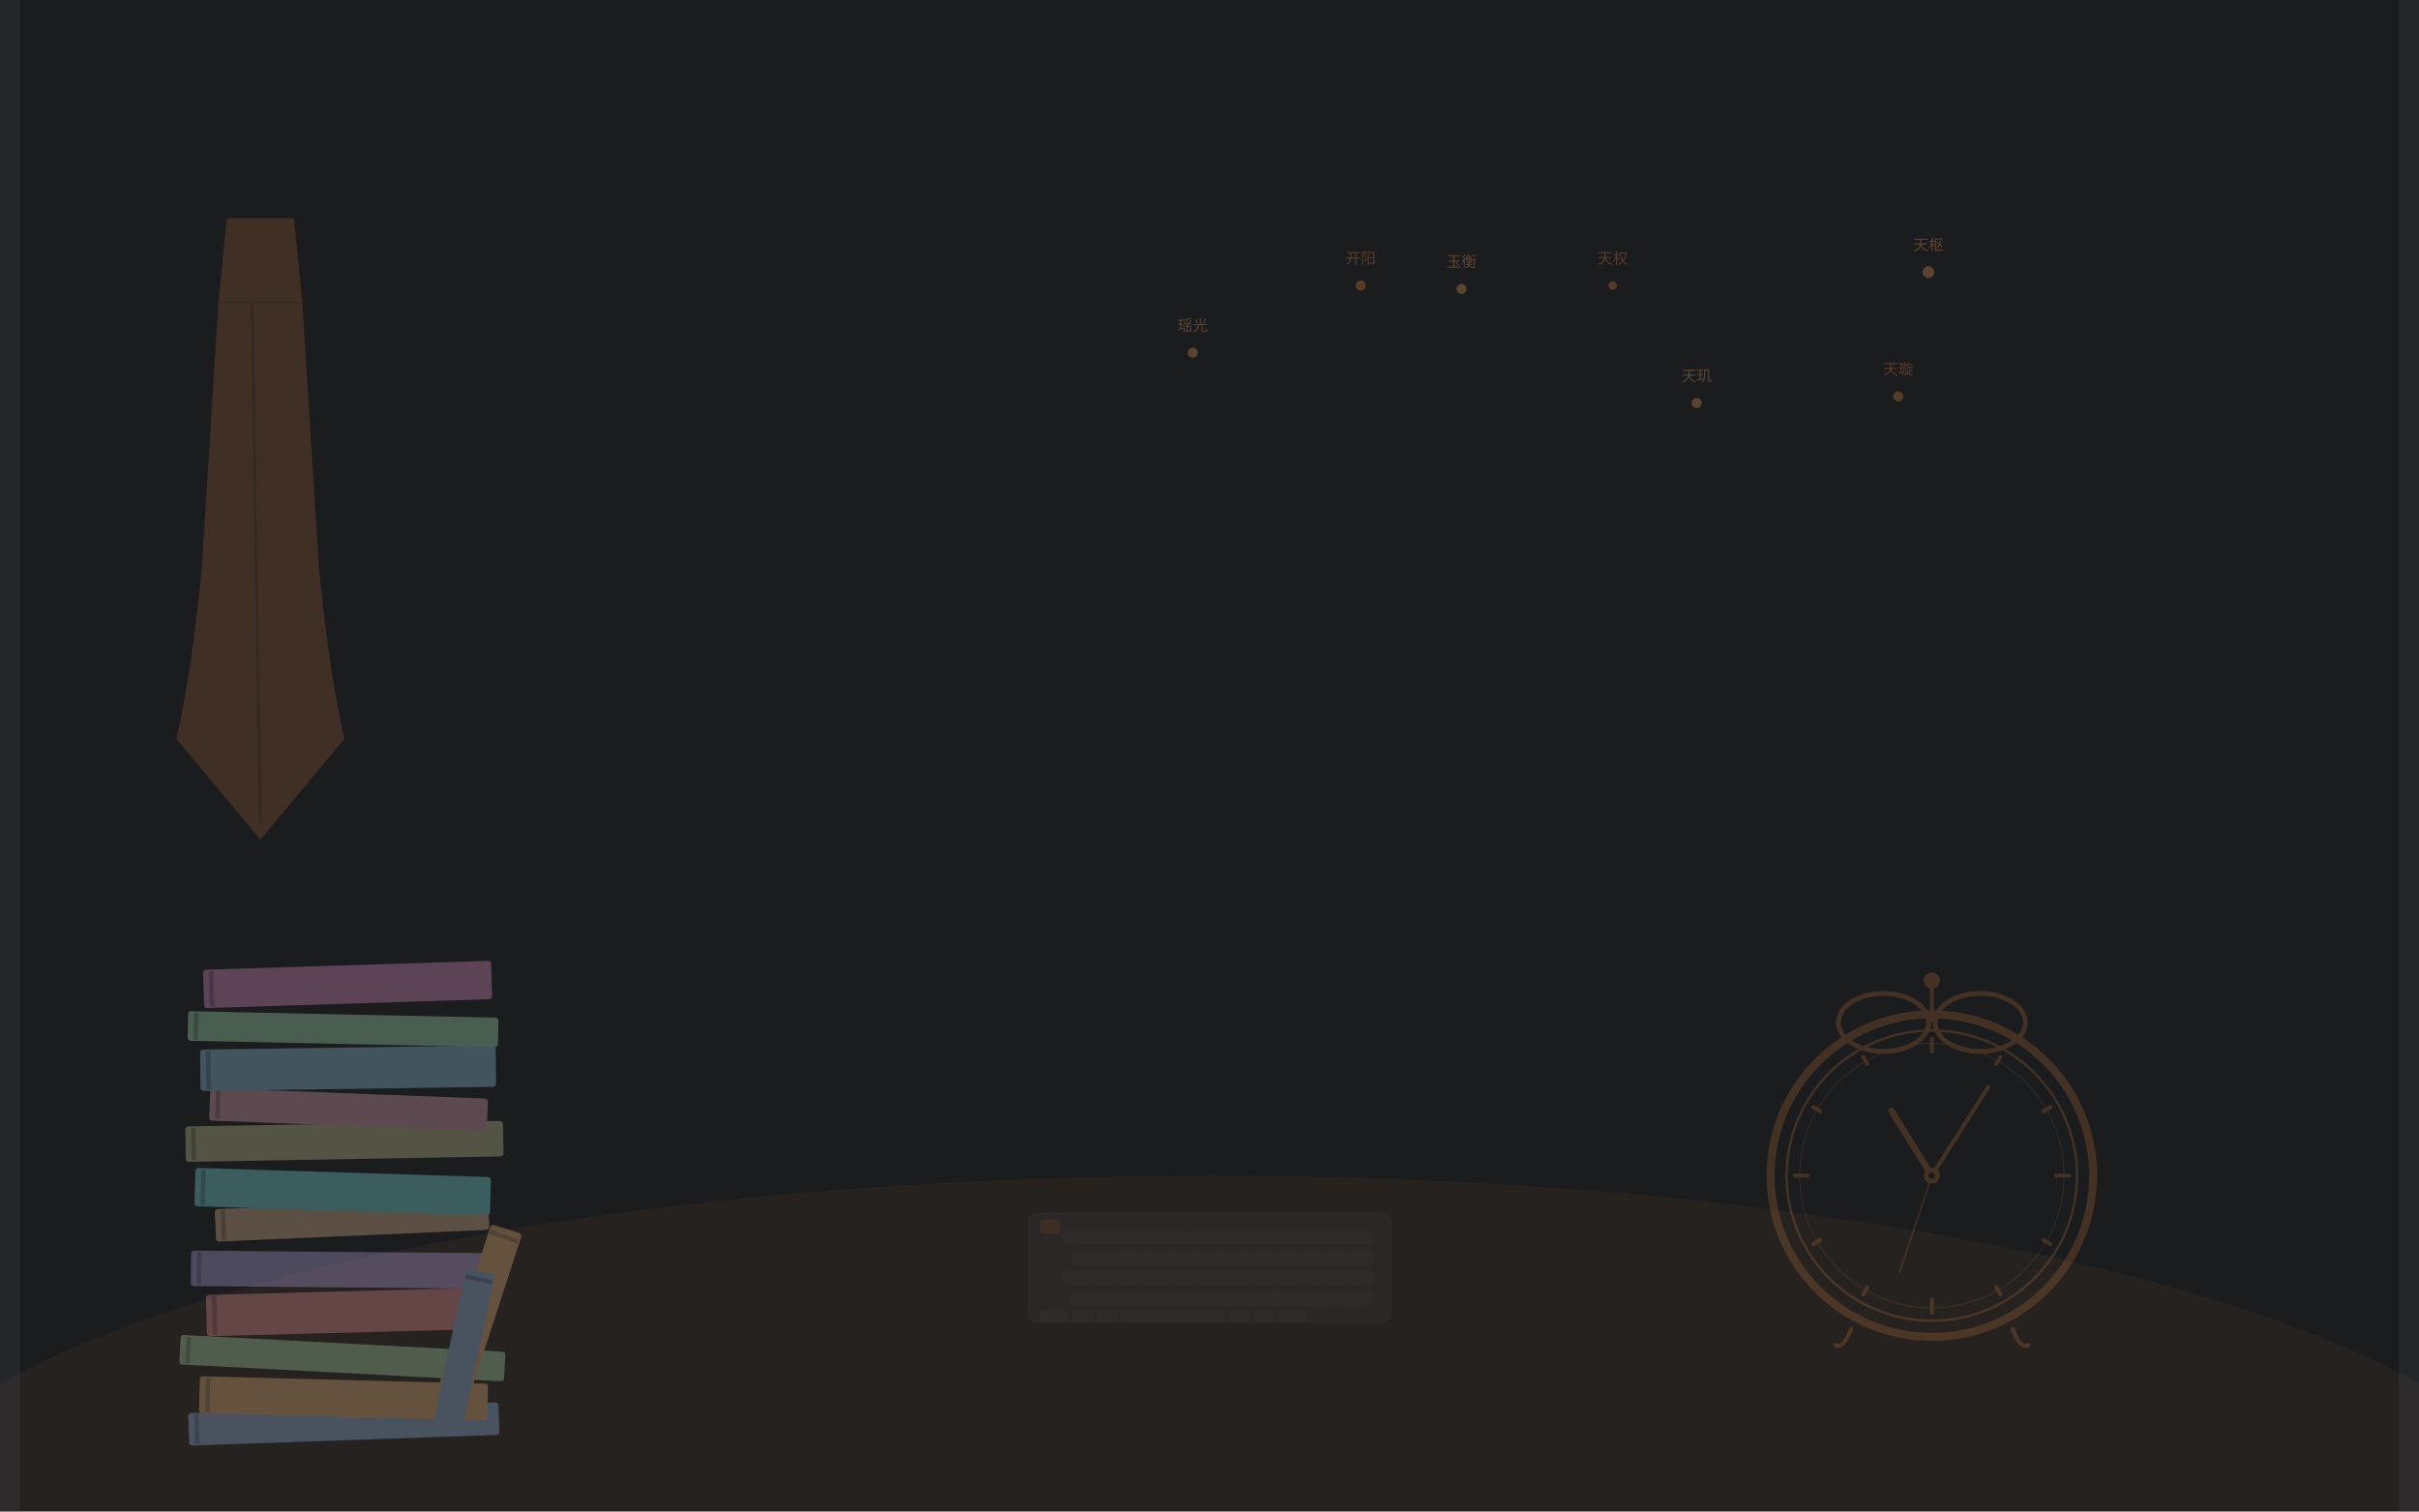
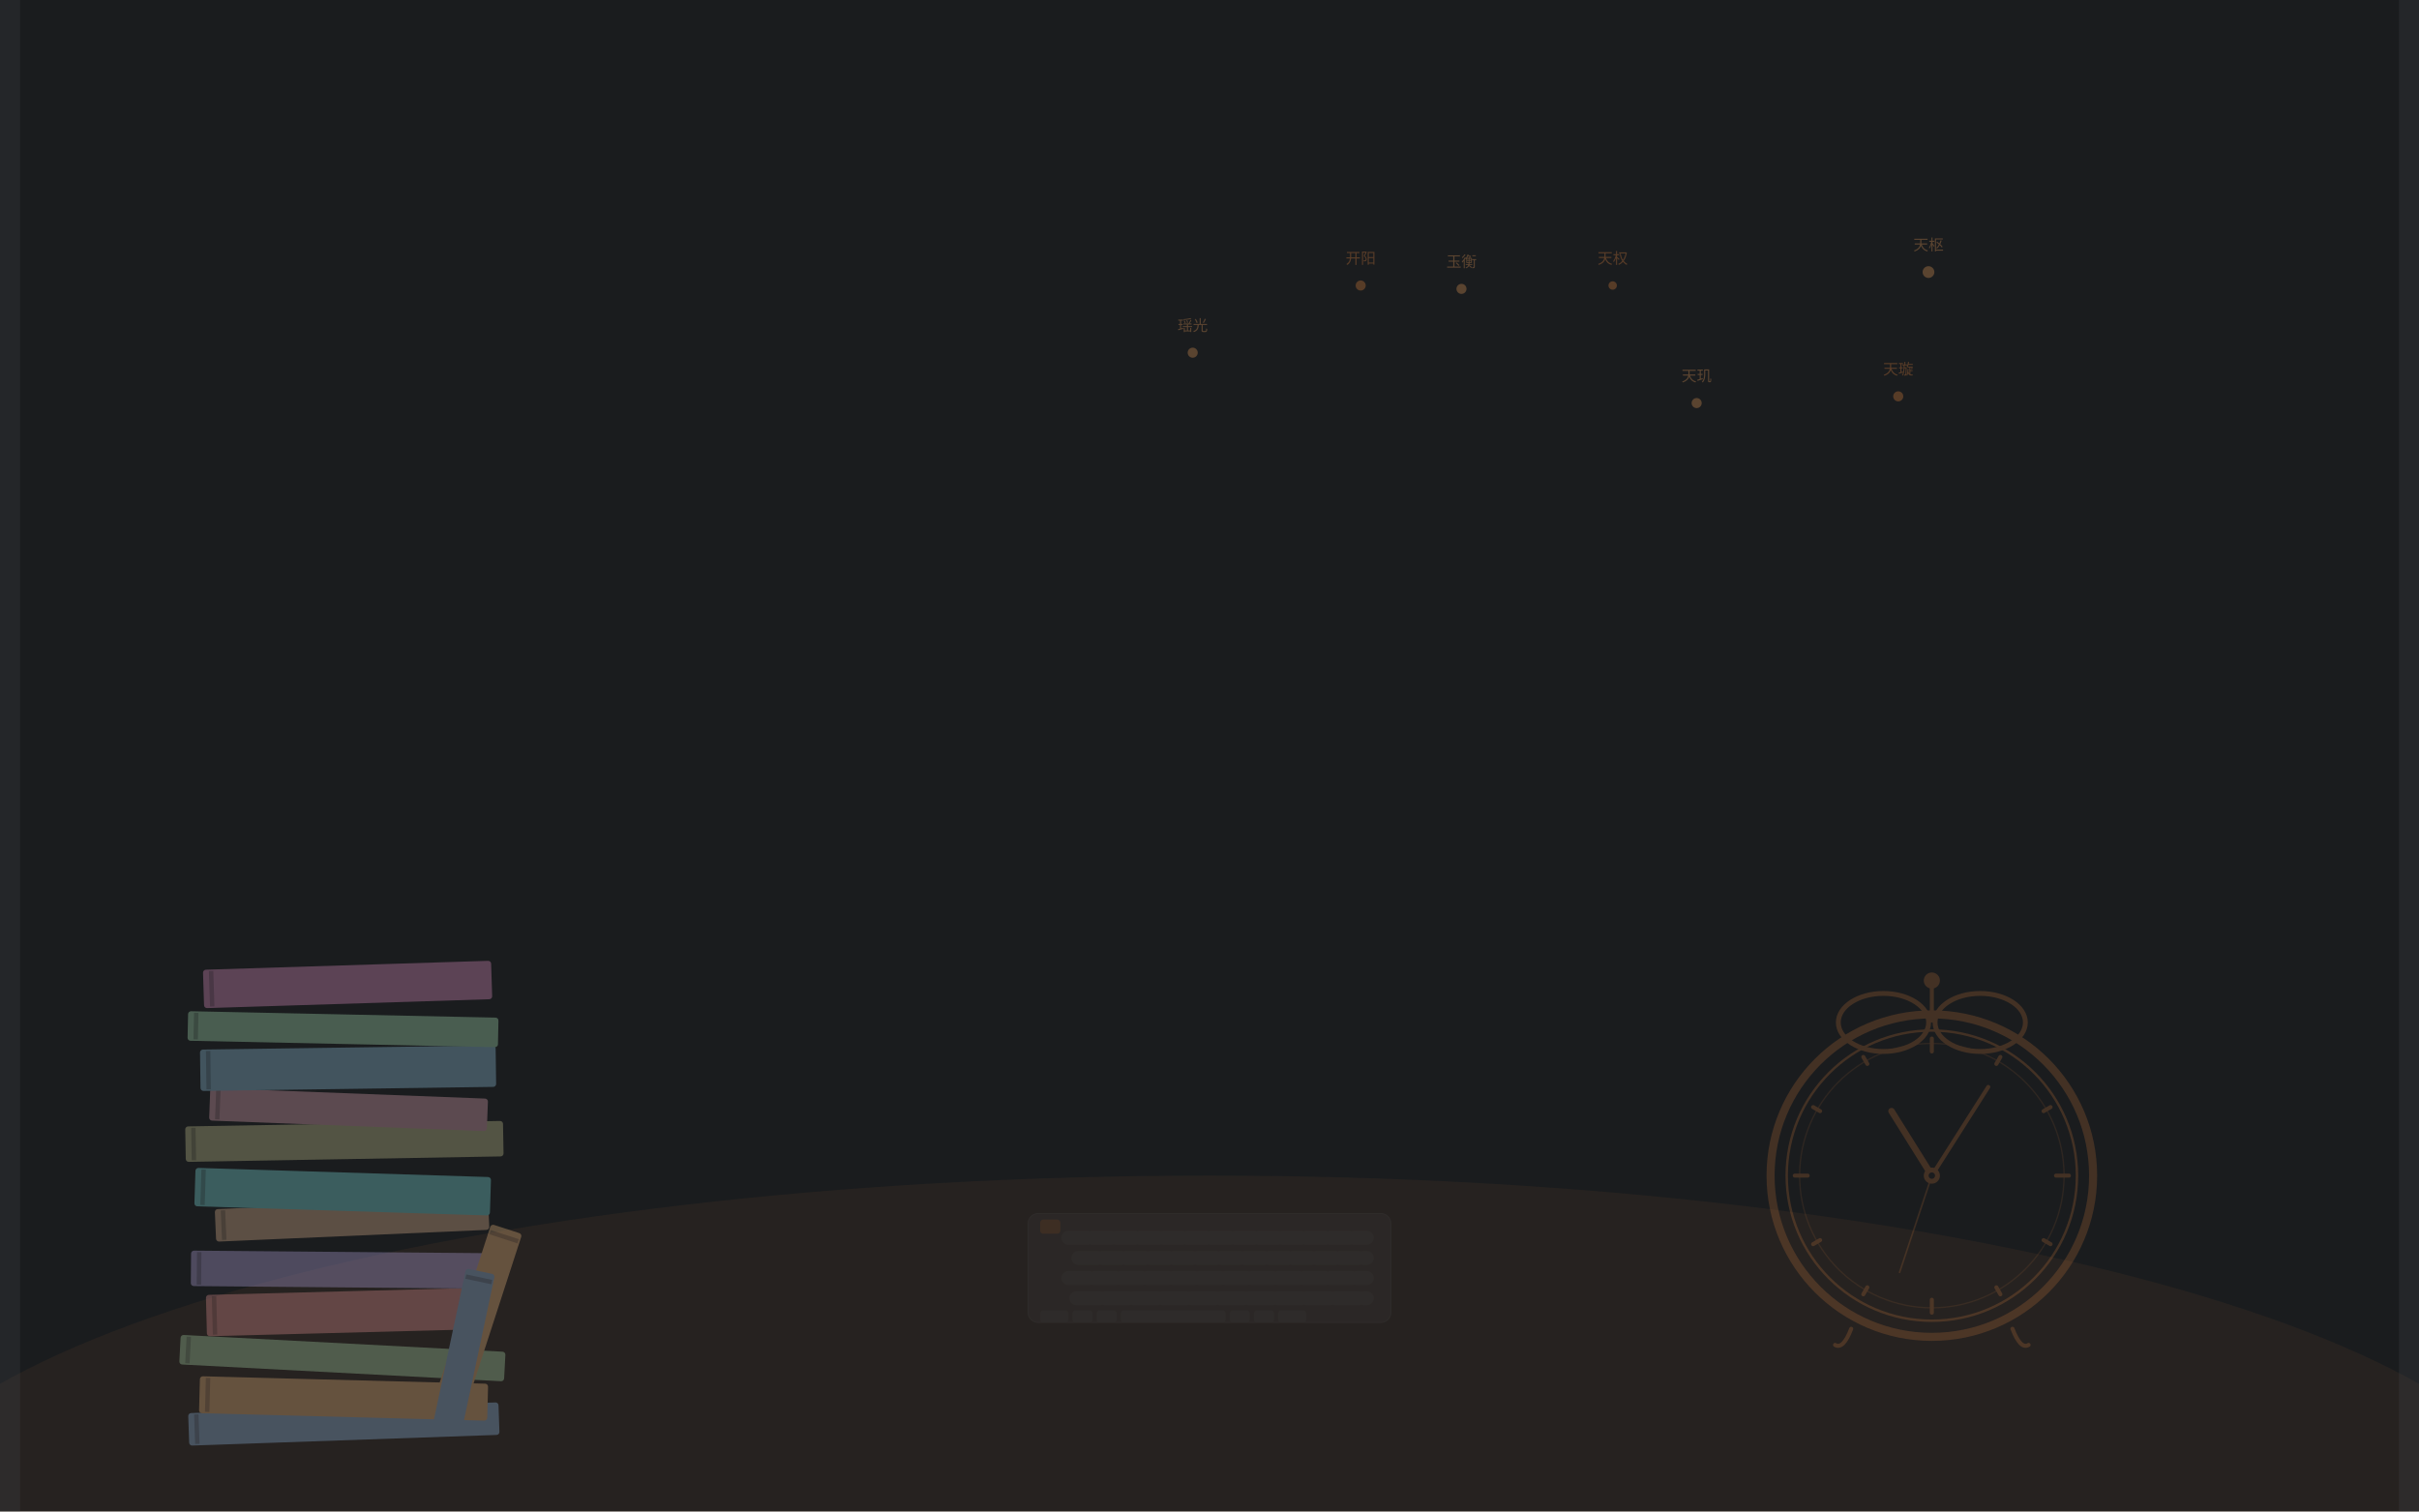
<svg xmlns="http://www.w3.org/2000/svg" viewBox="0 0 1440 900" width="1440" height="900">
  <rect width="1440" height="900" fill="#1A1C1E" />
  <ellipse cx="720" cy="920" rx="800" ry="220" fill="#E8853D" opacity="0.06" />
  <g opacity="0.20">
    <rect x="0" y="0" width="12" height="900" fill="#4A4E53" />
    <rect x="1428" y="0" width="12" height="900" fill="#4A4E53" />
  </g>
  <g transform="translate(1150, 700) scale(0.96)" opacity="0.20">
    <circle cx="0" cy="0" r="100" fill="none" stroke="#E8853D" stroke-width="5" />
    <circle cx="0" cy="0" r="90" fill="none" stroke="#E8853D" stroke-width="1.5" />
    <circle cx="0" cy="0" r="82" fill="none" stroke="#E8853D" stroke-width="0.8" opacity="0.5" />
    <ellipse cx="-30" cy="-95" rx="28" ry="18" fill="none" stroke="#E8853D" stroke-width="3" />
    <ellipse cx="30" cy="-95" rx="28" ry="18" fill="none" stroke="#E8853D" stroke-width="3" />
    <line x1="0" y1="-95" x2="0" y2="-118" stroke="#E8853D" stroke-width="2.5" />
    <circle cx="0" cy="-121" r="5" fill="#E8853D" />
    <g stroke="#E8853D" stroke-width="2.5" stroke-linecap="round">
      <g transform="rotate(0)">
        <line x1="0" y1="-85" x2="0" y2="-77" />
      </g>
      <g transform="rotate(30)">
        <line x1="0" y1="-85" x2="0" y2="-80" />
      </g>
      <g transform="rotate(60)">
        <line x1="0" y1="-85" x2="0" y2="-80" />
      </g>
      <g transform="rotate(90)">
        <line x1="0" y1="-85" x2="0" y2="-77" />
      </g>
      <g transform="rotate(120)">
        <line x1="0" y1="-85" x2="0" y2="-80" />
      </g>
      <g transform="rotate(150)">
        <line x1="0" y1="-85" x2="0" y2="-80" />
      </g>
      <g transform="rotate(180)">
        <line x1="0" y1="-85" x2="0" y2="-77" />
      </g>
      <g transform="rotate(210)">
        <line x1="0" y1="-85" x2="0" y2="-80" />
      </g>
      <g transform="rotate(240)">
        <line x1="0" y1="-85" x2="0" y2="-80" />
      </g>
      <g transform="rotate(270)">
        <line x1="0" y1="-85" x2="0" y2="-77" />
      </g>
      <g transform="rotate(300)">
        <line x1="0" y1="-85" x2="0" y2="-80" />
      </g>
      <g transform="rotate(330)">
        <line x1="0" y1="-85" x2="0" y2="-80" />
      </g>
    </g>
    <line x1="0" y1="0" x2="-25" y2="-40" stroke="#E8853D" stroke-width="4" stroke-linecap="round" />
    <line x1="0" y1="0" x2="35" y2="-55" stroke="#E8853D" stroke-width="2.5" stroke-linecap="round" />
    <g>
      <animateTransform attributeName="transform" type="rotate" values="0;6;12;18;24;30;36;42;48;54;60;66;72;78;84;90;96;102;108;114;120;126;132;138;144;150;156;162;168;174;180;186;192;198;204;210;216;222;228;234;240;246;252;258;264;270;276;282;288;294;300;306;312;318;324;330;336;342;348;354;360" keyTimes="0;0.017;0.033;0.05;0.067;0.083;0.1;0.117;0.133;0.15;0.167;0.183;0.2;0.217;0.233;0.25;0.267;0.283;0.3;0.317;0.333;0.35;0.367;0.383;0.4;0.417;0.433;0.45;0.467;0.483;0.5;0.517;0.533;0.55;0.567;0.583;0.6;0.617;0.633;0.65;0.667;0.683;0.7;0.717;0.733;0.75;0.767;0.783;0.8;0.817;0.833;0.85;0.867;0.883;0.9;0.917;0.933;0.95;0.967;0.983;1" dur="60s" repeatCount="indefinite" calcMode="discrete" />
      <line x1="0" y1="0" x2="-20" y2="60" stroke="#E8853D" stroke-width="1" stroke-linecap="round" opacity="0.8" />
    </g>
    <circle cx="0" cy="0" r="5" fill="#E8853D" />
    <circle cx="0" cy="0" r="2" fill="#1A1C1E" />
    <path d="M-50,95 Q-55,108 -60,105" fill="none" stroke="#E8853D" stroke-width="2.5" stroke-linecap="round" />
    <path d="M50,95 Q55,108 60,105" fill="none" stroke="#E8853D" stroke-width="2.5" stroke-linecap="round" />
-   </g>
-   <g opacity="0.18">
-     <polygon points="135,130 175,130 180,180 130,180" fill="#E8853D" />
-     <path d="M130,180              L180,180              L190,340              Q196,400 205,440              L155,500              L105,440              Q114,400 120,340 Z" fill="#E8853D" />
-     <path d="M150,180 L155,490" stroke="#1A1C1E" stroke-width="1.5" opacity="0.3" fill="none" />
  </g>
  <g transform="translate(200,720) scale(0.88) translate(-200,-700)">
    <g opacity="0.40">
      <g transform="translate(100,838) rotate(-2)">
        <rect x="0" y="0" width="210" height="22" rx="2" fill="#7B9DBF" />
        <rect x="4" y="1" width="3" height="20" fill="#1A1C1E" opacity="0.3" />
      </g>
      <g transform="translate(108,813) rotate(1.5)">
        <rect x="0" y="0" width="195" height="25" rx="2" fill="#C49A6C" />
        <rect x="4" y="1" width="3" height="23" fill="#1A1C1E" opacity="0.3" />
      </g>
      <g transform="translate(95,785) rotate(3)">
        <rect x="0" y="0" width="220" height="20" rx="2" fill="#8FB58F" />
        <rect x="4" y="1" width="3" height="18" fill="#1A1C1E" opacity="0.3" />
      </g>
      <g transform="translate(112,758) rotate(-1.5)">
        <rect x="0" y="0" width="190" height="28" rx="2" fill="#BF7C7C" />
        <rect x="4" y="1" width="3" height="26" fill="#1A1C1E" opacity="0.3" />
      </g>
      <g transform="translate(102,728) rotate(0.5)">
        <rect x="0" y="0" width="205" height="24" rx="2" fill="#9B8FBF" />
        <rect x="4" y="1" width="3" height="22" fill="#1A1C1E" opacity="0.3" />
      </g>
      <g transform="translate(118,700) rotate(-2.5)">
        <rect x="0" y="0" width="185" height="22" rx="2" fill="#BF9B7C" />
        <rect x="4" y="1" width="3" height="20" fill="#1A1C1E" opacity="0.3" />
      </g>
      <g transform="translate(105,672) rotate(1.8)">
        <rect x="0" y="0" width="200" height="26" rx="2" fill="#6CBFBF" />
        <rect x="4" y="1" width="3" height="24" fill="#1A1C1E" opacity="0.3" />
      </g>
      <g transform="translate(98,644) rotate(-1)">
        <rect x="0" y="0" width="215" height="24" rx="2" fill="#A8A87C" />
        <rect x="4" y="1" width="3" height="22" fill="#1A1C1E" opacity="0.3" />
      </g>
      <g transform="translate(115,618) rotate(2.2)">
        <rect x="0" y="0" width="188" height="22" rx="2" fill="#BF8F9B" />
        <rect x="4" y="1" width="3" height="20" fill="#1A1C1E" opacity="0.3" />
      </g>
      <g transform="translate(108,592) rotate(-0.8)">
        <rect x="0" y="0" width="200" height="28" rx="2" fill="#7CA8BF" />
        <rect x="4" y="1" width="3" height="26" fill="#1A1C1E" opacity="0.3" />
      </g>
      <g transform="translate(100,566) rotate(1.2)">
        <rect x="0" y="0" width="210" height="20" rx="2" fill="#8FBF9B" />
        <rect x="4" y="1" width="3" height="18" fill="#1A1C1E" opacity="0.3" />
      </g>
      <g transform="translate(110,538) rotate(-1.8)">
        <rect x="0" y="0" width="195" height="26" rx="2" fill="#BF7CA8" />
        <rect x="4" y="1" width="3" height="24" fill="#1A1C1E" opacity="0.3" />
      </g>
      <g transform="translate(305,710) rotate(18)">
        <rect x="0" y="0" width="22" height="130" rx="2" fill="#C49A6C" />
        <rect x="1" y="4" width="20" height="3" fill="#1A1C1E" opacity="0.3" />
      </g>
      <g transform="translate(288,740) rotate(12)">
        <rect x="0" y="0" width="20" height="110" rx="2" fill="#7B9DBF" />
        <rect x="1" y="4" width="18" height="3" fill="#1A1C1E" opacity="0.3" />
      </g>
    </g>
  </g>
  <g transform="translate(720, 755) scale(1.2) translate(-720, -835)" opacity="0.12">
    <rect x="630" y="808" width="180" height="54" rx="5" fill="#4A4E53" />
    <rect x="630" y="808" width="180" height="54" rx="5" fill="none" stroke="#6A6E73" stroke-width="0.5" />
    <rect x="636" y="811" width="10" height="7" rx="1.5" fill="#E8853D" />
    <g stroke="#6A6E73" stroke-width="7" stroke-linecap="round" stroke-dasharray="9.5,2.3" fill="none">
      <line x1="650" y1="820" x2="798" y2="820" />
    </g>
    <g stroke="#6A6E73" stroke-width="7" stroke-linecap="round" stroke-dasharray="9.5,2.3" fill="none">
      <line x1="655" y1="830" x2="798" y2="830" />
    </g>
    <g stroke="#6A6E73" stroke-width="7" stroke-linecap="round" stroke-dasharray="10.5,2.5" fill="none">
      <line x1="650" y1="840" x2="798" y2="840" />
    </g>
    <g stroke="#6A6E73" stroke-width="7" stroke-linecap="round" stroke-dasharray="11.5,2.8" fill="none">
      <line x1="654" y1="850" x2="798" y2="850" />
    </g>
    <g fill="#6A6E73">
      <rect x="636" y="856" width="14" height="6" rx="1.5" />
      <rect x="652" y="856" width="10" height="6" rx="1.5" />
      <rect x="664" y="856" width="10" height="6" rx="1.5" />
      <rect x="676" y="856" width="52" height="6" rx="1.5" />
      <rect x="730" y="856" width="10" height="6" rx="1.5" />
      <rect x="742" y="856" width="10" height="6" rx="1.5" />
      <rect x="754" y="856" width="14" height="6" rx="1.5" />
    </g>
  </g>
  <style>
    /* 每颗星的基座可见度 */
    .star { opacity: 0.30; }

    /* ⚠️ 每个过渡点使用独立 keyframe selector，
       避免百分比冲突导致浏览器从 0% 就开始渐变动画。
       保持段用前一个百分点，切换段用后一个百分点，
       确保亮度维持整段时长后瞬间切换。 */

    /* 摇光 — 亮 0s~40s，灭 40s~70s */
    @keyframes glow-1 {
      0% { opacity: 0.85; }
      57.142% { opacity: 0.85; }
      57.143% { opacity: 0.30; }
      100% { opacity: 0.30; }
    }
    /* 开阳 — 灭 0s~5s，亮 5s~45s，灭 45s~70s */
    @keyframes glow-2 {
      0% { opacity: 0.30; }
      7.142% { opacity: 0.30; }
      7.143% { opacity: 0.85; }
      64.285% { opacity: 0.85; }
      64.286% { opacity: 0.30; }
      100% { opacity: 0.30; }
    }
    /* 玉衡 — 灭 0s~10s，亮 10s~50s，灭 50s~70s */
    @keyframes glow-3 {
      0% { opacity: 0.30; }
      14.285% { opacity: 0.30; }
      14.286% { opacity: 0.85; }
      71.428% { opacity: 0.85; }
      71.429% { opacity: 0.30; }
      100% { opacity: 0.30; }
    }
    /* 天权 — 灭 0s~15s，亮 15s~55s，灭 55s~70s */
    @keyframes glow-4 {
      0% { opacity: 0.30; }
      21.428% { opacity: 0.30; }
      21.429% { opacity: 0.85; }
      78.570% { opacity: 0.85; }
      78.571% { opacity: 0.30; }
      100% { opacity: 0.30; }
    }
    /* 天玑 — 灭 0s~20s，亮 20s~60s，灭 60s~70s */
    @keyframes glow-5 {
      0% { opacity: 0.30; }
      28.570% { opacity: 0.30; }
      28.571% { opacity: 0.85; }
      85.713% { opacity: 0.85; }
      85.714% { opacity: 0.30; }
      100% { opacity: 0.30; }
    }
    /* 天璇 — 灭 0s~25s，亮 25s~65s，灭 65s~70s */
    @keyframes glow-6 {
      0% { opacity: 0.30; }
      35.713% { opacity: 0.30; }
      35.714% { opacity: 0.85; }
      92.856% { opacity: 0.85; }
      92.857% { opacity: 0.30; }
      100% { opacity: 0.30; }
    }
    /* 天枢 — 灭 0s~30s，亮 30s~70s（亮 40s，灭在循环边界） */
    @keyframes glow-7 {
      0% { opacity: 0.30; }
      42.856% { opacity: 0.30; }
      42.857% { opacity: 0.85; }
      100% { opacity: 0.85; }
    }

    .star-1 { animation: glow-1 70s 5s infinite; }
    .star-2 { animation: glow-2 70s 5s infinite; }
    .star-3 { animation: glow-3 70s 5s infinite; }
    .star-4 { animation: glow-4 70s 5s infinite; }
    .star-5 { animation: glow-5 70s 5s infinite; }
    .star-6 { animation: glow-6 70s 5s infinite; }
    .star-7 { animation: glow-7 70s 5s infinite; }
  </style>
  <g>
    <g class="star star-1">
      <circle cx="710" cy="210" r="3" fill="#F0A05A" />
      <text x="710" y="197" font-size="9" fill="#F0A05A" text-anchor="middle" font-family="sans-serif">瑶光</text>
    </g>
    <g class="star star-2">
      <circle cx="810" cy="170" r="3" fill="#E8853D" />
      <text x="810" y="157" font-size="9" fill="#E8853D" text-anchor="middle" font-family="sans-serif">开阳</text>
    </g>
    <g class="star star-3">
      <circle cx="870" cy="172" r="3" fill="#F0A05A" />
      <text x="870" y="159" font-size="9" fill="#F0A05A" text-anchor="middle" font-family="sans-serif">玉衡</text>
    </g>
    <g class="star star-4">
      <circle cx="960" cy="170" r="2.5" fill="#E8853D" />
      <text x="960" y="157" font-size="9" fill="#E8853D" text-anchor="middle" font-family="sans-serif">天权</text>
    </g>
    <g class="star star-5">
      <circle cx="1010" cy="240" r="3" fill="#F0A05A" />
      <text x="1010" y="227" font-size="9" fill="#F0A05A" text-anchor="middle" font-family="sans-serif">天玑</text>
    </g>
    <g class="star star-6">
      <circle cx="1130" cy="236" r="3" fill="#E8853D" />
      <text x="1130" y="223" font-size="9" fill="#E8853D" text-anchor="middle" font-family="sans-serif">天璇</text>
    </g>
    <g class="star star-7">
      <circle cx="1148" cy="162" r="3.5" fill="#F0A05A" />
      <text x="1148" y="149" font-size="9" fill="#F0A05A" text-anchor="middle" font-family="sans-serif">天枢</text>
    </g>
  </g>
</svg>
